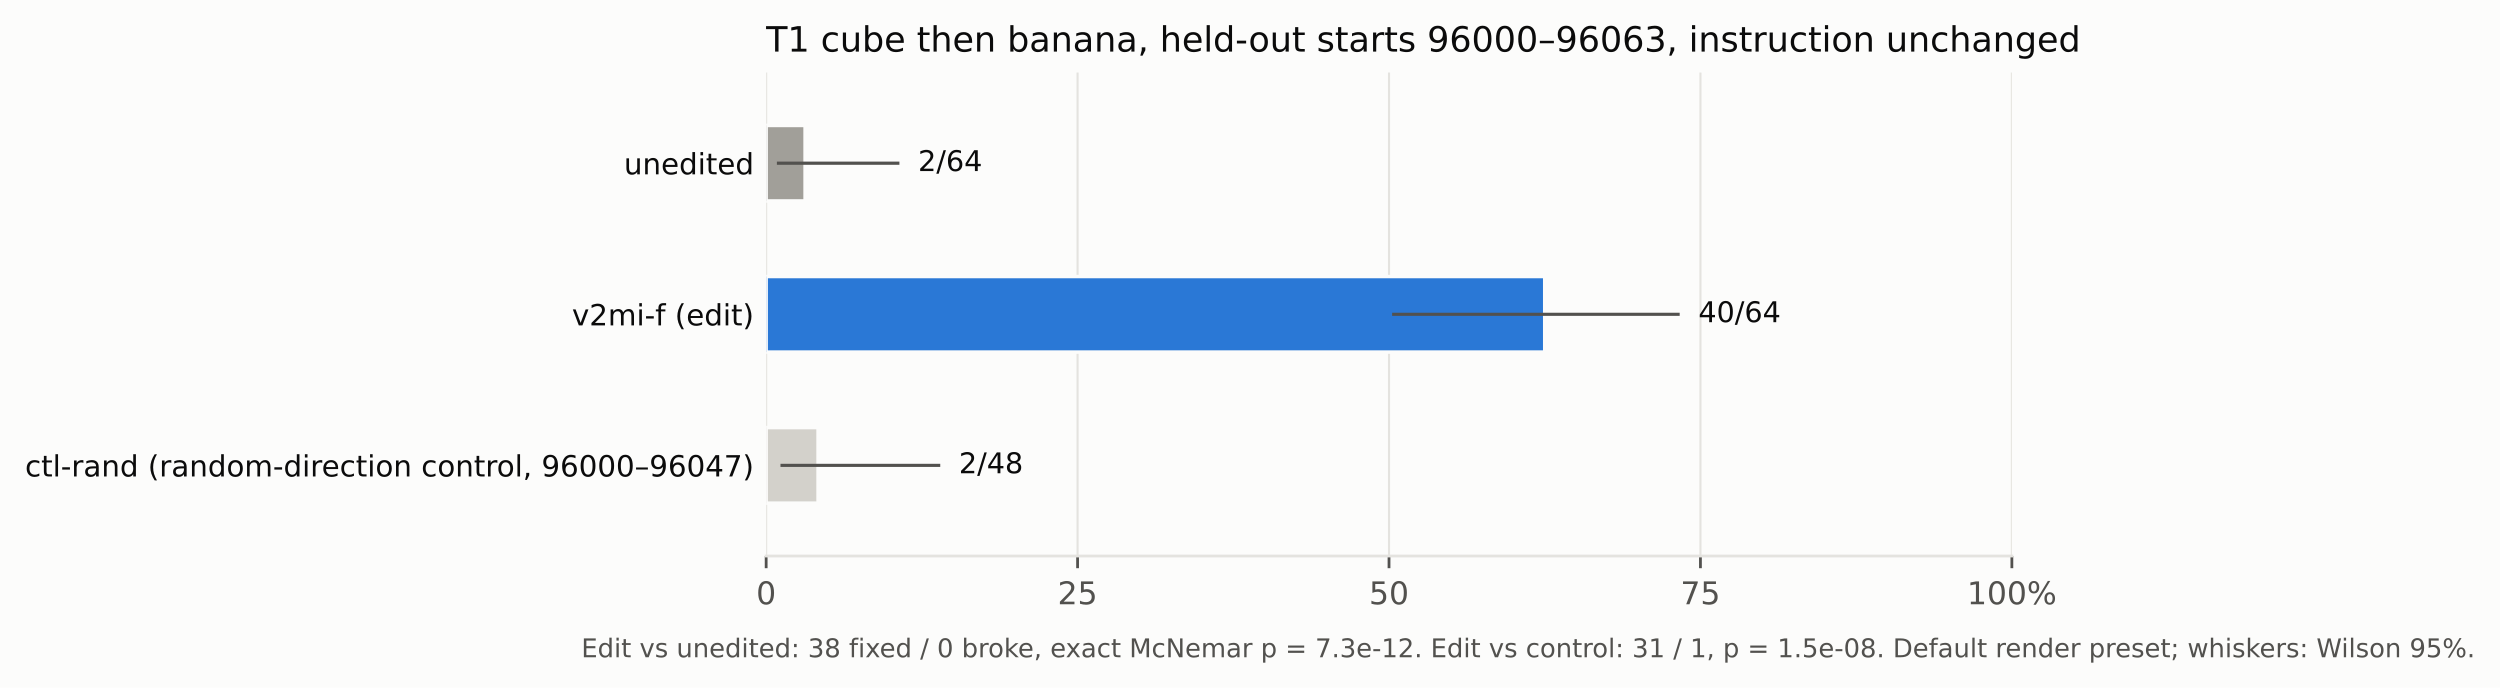
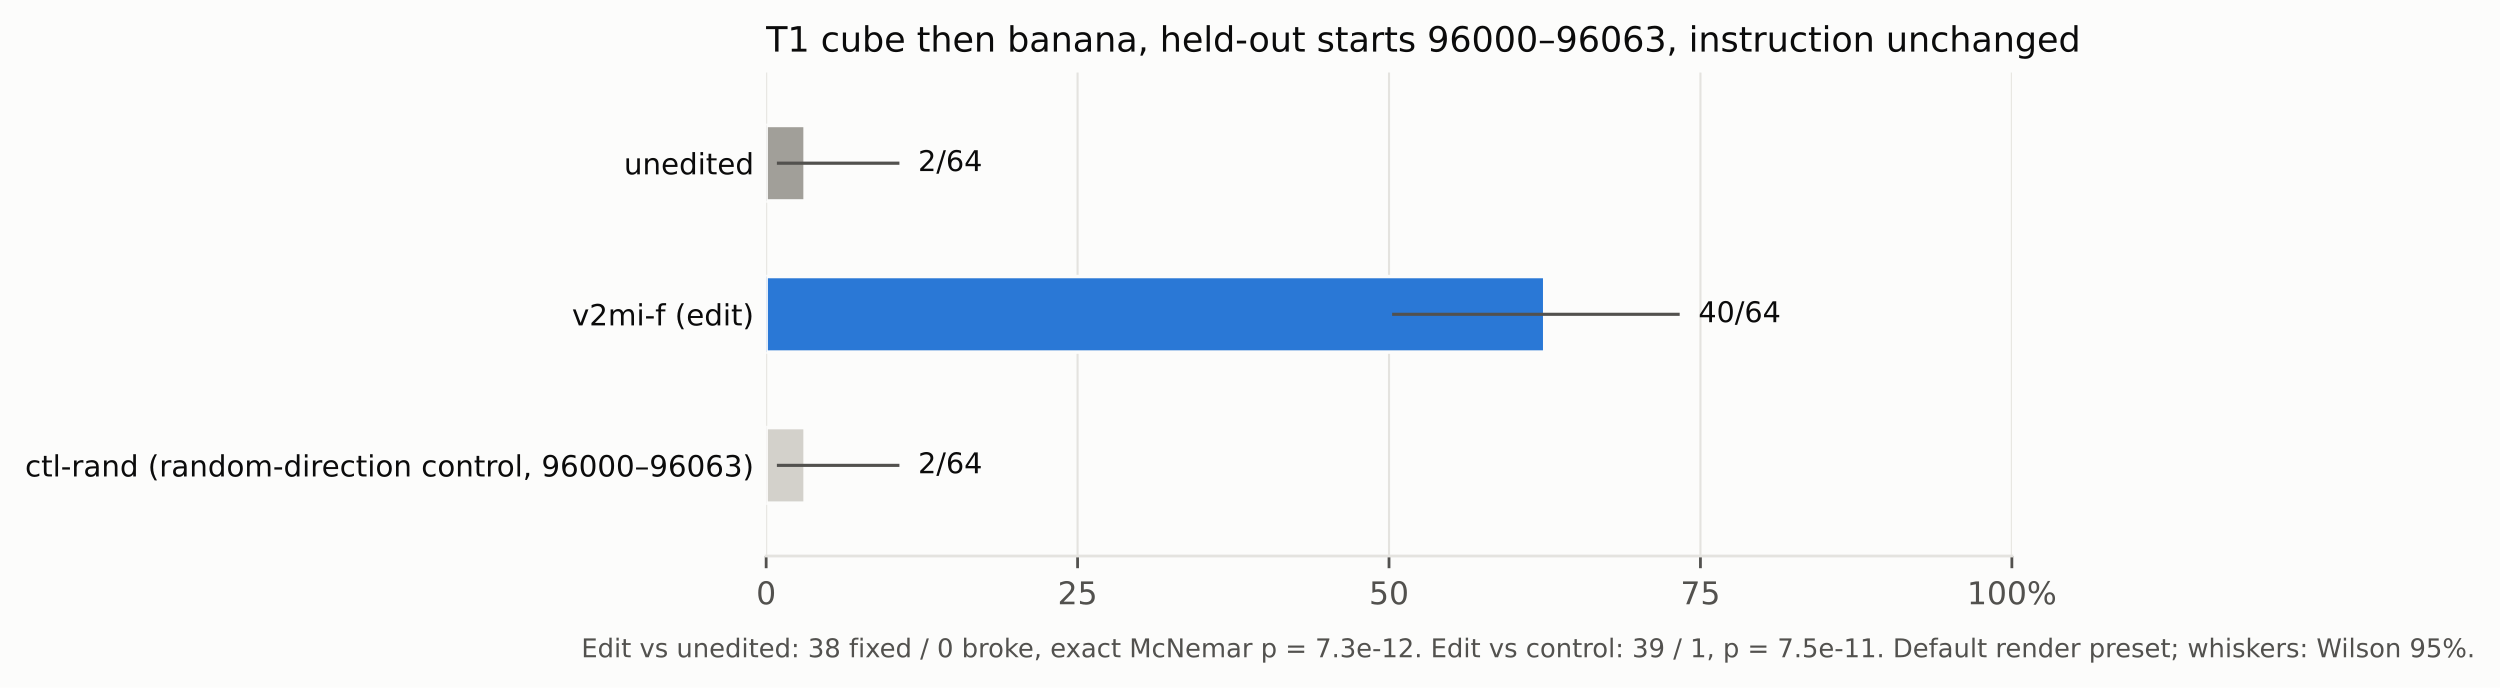
<svg xmlns="http://www.w3.org/2000/svg" xmlns:xlink="http://www.w3.org/1999/xlink" width="716.699pt" height="197.16pt" viewBox="0 0 716.699 197.16" version="1.1">
  <defs>
    <style type="text/css">*{stroke-linejoin: round; stroke-linecap: butt}</style>
  </defs>
  <g id="figure_1">
    <g id="patch_1">
      <path d="M -0 197.16  L 716.699 197.16  L 716.699 0  L -0 0  z " style="fill: #fcfcfb" />
    </g>
    <g id="axes_1">
      <g id="patch_2">
        <path d="M 219.641 159.398  L 576.761 159.398  L 576.761 20.798  L 219.641 20.798  z " style="fill: #fcfcfb" />
      </g>
      <g id="matplotlib.axis_1">
        <g id="xtick_1">
          <g id="line2d_1">
-             <path d="M 219.641 159.398  L 219.641 20.798  " clip-path="url(#pfd6df20664)" style="fill: none; stroke: #e4e3df; stroke-width: 0.6; stroke-linecap: square" />
+             <path d="M 219.641 159.398  L 219.641 20.798  " clip-path="url(#p7461679c5f)" style="fill: none; stroke: #e4e3df; stroke-width: 0.6; stroke-linecap: square" />
          </g>
          <g id="line2d_2">
            <defs>
-               <path id="mec8e58a3a4" d="M 0 0  L 0 3.5  " style="stroke: #52514e; stroke-width: 0.8" />
+               <path id="m3d833dd63d" d="M 0 0  L 0 3.5  " style="stroke: #52514e; stroke-width: 0.8" />
            </defs>
            <g>
-               <use xlink:href="#mec8e58a3a4" x="219.641" y="159.398" style="fill: #52514e; stroke: #52514e; stroke-width: 0.8" />
+               <use xlink:href="#m3d833dd63d" x="219.641" y="159.398" style="fill: #52514e; stroke: #52514e; stroke-width: 0.8" />
            </g>
          </g>
          <g id="text_1">
            <text style="font-size: 9px; font-family: 'DejaVu Sans'; text-anchor: middle; fill: #52514e" x="219.641" y="173.237" transform="rotate(-0 219.6408 173.237)">0</text>
          </g>
        </g>
        <g id="xtick_2">
          <g id="line2d_3">
-             <path d="M 308.921 159.398  L 308.921 20.798  " clip-path="url(#pfd6df20664)" style="fill: none; stroke: #e4e3df; stroke-width: 0.6; stroke-linecap: square" />
+             <path d="M 308.921 159.398  L 308.921 20.798  " clip-path="url(#p7461679c5f)" style="fill: none; stroke: #e4e3df; stroke-width: 0.6; stroke-linecap: square" />
          </g>
          <g id="line2d_4">
            <g>
-               <use xlink:href="#mec8e58a3a4" x="308.921" y="159.398" style="fill: #52514e; stroke: #52514e; stroke-width: 0.8" />
+               <use xlink:href="#m3d833dd63d" x="308.921" y="159.398" style="fill: #52514e; stroke: #52514e; stroke-width: 0.8" />
            </g>
          </g>
          <g id="text_2">
            <text style="font-size: 9px; font-family: 'DejaVu Sans'; text-anchor: middle; fill: #52514e" x="308.921" y="173.237" transform="rotate(-0 308.9208 173.237)">25</text>
          </g>
        </g>
        <g id="xtick_3">
          <g id="line2d_5">
-             <path d="M 398.201 159.398  L 398.201 20.798  " clip-path="url(#pfd6df20664)" style="fill: none; stroke: #e4e3df; stroke-width: 0.6; stroke-linecap: square" />
+             <path d="M 398.201 159.398  L 398.201 20.798  " clip-path="url(#p7461679c5f)" style="fill: none; stroke: #e4e3df; stroke-width: 0.6; stroke-linecap: square" />
          </g>
          <g id="line2d_6">
            <g>
-               <use xlink:href="#mec8e58a3a4" x="398.201" y="159.398" style="fill: #52514e; stroke: #52514e; stroke-width: 0.8" />
+               <use xlink:href="#m3d833dd63d" x="398.201" y="159.398" style="fill: #52514e; stroke: #52514e; stroke-width: 0.8" />
            </g>
          </g>
          <g id="text_3">
            <text style="font-size: 9px; font-family: 'DejaVu Sans'; text-anchor: middle; fill: #52514e" x="398.201" y="173.237" transform="rotate(-0 398.2008 173.237)">50</text>
          </g>
        </g>
        <g id="xtick_4">
          <g id="line2d_7">
-             <path d="M 487.481 159.398  L 487.481 20.798  " clip-path="url(#pfd6df20664)" style="fill: none; stroke: #e4e3df; stroke-width: 0.6; stroke-linecap: square" />
+             <path d="M 487.481 159.398  L 487.481 20.798  " clip-path="url(#p7461679c5f)" style="fill: none; stroke: #e4e3df; stroke-width: 0.6; stroke-linecap: square" />
          </g>
          <g id="line2d_8">
            <g>
-               <use xlink:href="#mec8e58a3a4" x="487.481" y="159.398" style="fill: #52514e; stroke: #52514e; stroke-width: 0.8" />
+               <use xlink:href="#m3d833dd63d" x="487.481" y="159.398" style="fill: #52514e; stroke: #52514e; stroke-width: 0.8" />
            </g>
          </g>
          <g id="text_4">
            <text style="font-size: 9px; font-family: 'DejaVu Sans'; text-anchor: middle; fill: #52514e" x="487.481" y="173.237" transform="rotate(-0 487.4808 173.237)">75</text>
          </g>
        </g>
        <g id="xtick_5">
          <g id="line2d_9">
-             <path d="M 576.761 159.398  L 576.761 20.798  " clip-path="url(#pfd6df20664)" style="fill: none; stroke: #e4e3df; stroke-width: 0.6; stroke-linecap: square" />
+             <path d="M 576.761 159.398  L 576.761 20.798  " clip-path="url(#p7461679c5f)" style="fill: none; stroke: #e4e3df; stroke-width: 0.6; stroke-linecap: square" />
          </g>
          <g id="line2d_10">
            <g>
-               <use xlink:href="#mec8e58a3a4" x="576.761" y="159.398" style="fill: #52514e; stroke: #52514e; stroke-width: 0.8" />
+               <use xlink:href="#m3d833dd63d" x="576.761" y="159.398" style="fill: #52514e; stroke: #52514e; stroke-width: 0.8" />
            </g>
          </g>
          <g id="text_5">
            <text style="font-size: 9px; font-family: 'DejaVu Sans'; text-anchor: middle; fill: #52514e" x="576.761" y="173.237" transform="rotate(-0 576.7608 173.237)">100%</text>
          </g>
        </g>
      </g>
      <g id="matplotlib.axis_2">
        <g id="ytick_1">
          <g id="line2d_11" />
          <g id="text_6">
            <text style="font-size: 8.4px; font-family: 'DejaVu Sans'; text-anchor: end; fill: #0b0b0b" x="216.141" y="49.977" transform="rotate(-0 216.1408 49.97728)">unedited</text>
          </g>
        </g>
        <g id="ytick_2">
          <g id="line2d_12" />
          <g id="text_7">
            <text style="font-size: 8.4px; font-family: 'DejaVu Sans'; text-anchor: end; fill: #0b0b0b" x="216.141" y="93.29" transform="rotate(-0 216.1408 93.28978)">v2mi-f (edit)</text>
          </g>
        </g>
        <g id="ytick_3">
          <g id="line2d_13" />
          <g id="text_8">
-             <text style="font-size: 8.4px; font-family: 'DejaVu Sans'; text-anchor: end; fill: #0b0b0b" x="216.141" y="136.602" transform="rotate(-0 216.1408 136.6023)">ctl-rand (random-direction control, 96000–96047)</text>
+             <text style="font-size: 8.4px; font-family: 'DejaVu Sans'; text-anchor: end; fill: #0b0b0b" x="216.141" y="136.602" transform="rotate(-0 216.1408 136.6023)">ctl-rand (random-direction control, 96000–96063)</text>
          </g>
        </g>
      </g>
      <g id="patch_3">
-         <path d="M 219.641 35.958  L 230.801 35.958  L 230.801 57.614  L 219.641 57.614  z " clip-path="url(#pfd6df20664)" style="fill: #a19f99; stroke: #fcfcfb; stroke-linejoin: miter" />
+         <path d="M 219.641 35.958  L 230.801 35.958  L 230.801 57.614  L 219.641 57.614  z " clip-path="url(#p7461679c5f)" style="fill: #a19f99; stroke: #fcfcfb; stroke-linejoin: miter" />
      </g>
      <g id="patch_4">
-         <path d="M 219.641 79.27  L 442.841 79.27  L 442.841 100.927  L 219.641 100.927  z " clip-path="url(#pfd6df20664)" style="fill: #2a78d6; stroke: #fcfcfb; stroke-linejoin: miter" />
+         <path d="M 219.641 79.27  L 442.841 79.27  L 442.841 100.927  L 219.641 100.927  z " clip-path="url(#p7461679c5f)" style="fill: #2a78d6; stroke: #fcfcfb; stroke-linejoin: miter" />
      </g>
      <g id="patch_5">
-         <path d="M 219.641 122.583  L 234.521 122.583  L 234.521 144.239  L 219.641 144.239  z " clip-path="url(#pfd6df20664)" style="fill: #d3d1cb; stroke: #fcfcfb; stroke-linejoin: miter" />
+         <path d="M 219.641 122.583  L 230.801 122.583  L 230.801 144.239  L 219.641 144.239  z " clip-path="url(#p7461679c5f)" style="fill: #d3d1cb; stroke: #fcfcfb; stroke-linejoin: miter" />
      </g>
      <g id="line2d_14">
-         <path d="M 222.716 46.786  L 257.843 46.786  " clip-path="url(#pfd6df20664)" style="fill: none; stroke: #52514e; stroke-width: 0.9" />
+         <path d="M 222.716 46.786  L 257.843 46.786  " clip-path="url(#p7461679c5f)" style="fill: none; stroke: #52514e; stroke-width: 0.9" />
      </g>
      <g id="line2d_15">
-         <path d="M 399.095 90.098  L 481.531 90.098  " clip-path="url(#pfd6df20664)" style="fill: none; stroke: #52514e; stroke-width: 0.9" />
+         <path d="M 399.095 90.098  L 481.531 90.098  " clip-path="url(#p7461679c5f)" style="fill: none; stroke: #52514e; stroke-width: 0.9" />
      </g>
      <g id="line2d_16">
-         <path d="M 223.748 133.411  L 269.551 133.411  " clip-path="url(#pfd6df20664)" style="fill: none; stroke: #52514e; stroke-width: 0.9" />
+         <path d="M 222.716 133.411  L 257.843 133.411  " clip-path="url(#p7461679c5f)" style="fill: none; stroke: #52514e; stroke-width: 0.9" />
      </g>
      <g id="patch_6">
        <path d="M 219.641 159.398  L 576.761 159.398  " style="fill: none; stroke: #e4e3df; stroke-width: 0.8; stroke-linejoin: miter; stroke-linecap: square" />
      </g>
      <g id="text_9">
        <text style="font-size: 8.2px; font-family: 'DejaVu Sans'; text-anchor: start; fill: #0b0b0b" x="263.2" y="49.049" transform="rotate(-0 263.1998 49.04863)">2/64</text>
      </g>
      <g id="text_10">
        <text style="font-size: 8.2px; font-family: 'DejaVu Sans'; text-anchor: start; fill: #0b0b0b" x="486.888" y="92.361" transform="rotate(-0 486.8881 92.36113)">40/64</text>
      </g>
      <g id="text_11">
-         <text style="font-size: 8.2px; font-family: 'DejaVu Sans'; text-anchor: start; fill: #0b0b0b" x="274.907" y="135.674" transform="rotate(-0 274.9075 135.6736)">2/48</text>
+         <text style="font-size: 8.2px; font-family: 'DejaVu Sans'; text-anchor: start; fill: #0b0b0b" x="263.2" y="135.674" transform="rotate(-0 263.1998 135.6736)">2/64</text>
      </g>
      <g id="text_12">
        <text style="font-size: 10px; font-family: 'DejaVu Sans'; text-anchor: start; fill: #0b0b0b" x="219.641" y="14.798" transform="rotate(-0 219.6408 14.79844)">T1 cube then banana, held-out starts 96000–96063, instruction unchanged</text>
      </g>
    </g>
    <g id="text_13">
-       <text style="font-size: 7.4px; font-family: 'DejaVu Sans'; text-anchor: start; fill: #52514e" x="166.649" y="188.421" transform="rotate(-0 166.6488 188.4213)">Edit vs unedited: 38 fixed / 0 broke, exact McNemar p = 7.3e-12. Edit vs control: 31 / 1, p = 1.5e-08. Default render preset; whiskers: Wilson 95%.</text>
+       <text style="font-size: 7.4px; font-family: 'DejaVu Sans'; text-anchor: start; fill: #52514e" x="166.649" y="188.421" transform="rotate(-0 166.6488 188.4213)">Edit vs unedited: 38 fixed / 0 broke, exact McNemar p = 7.3e-12. Edit vs control: 39 / 1, p = 7.5e-11. Default render preset; whiskers: Wilson 95%.</text>
    </g>
  </g>
  <defs>
-     <clipPath id="pfd6df20664">
+     <clipPath id="p7461679c5f">
      <rect x="219.641" y="20.798" width="357.12" height="138.6" />
    </clipPath>
  </defs>
</svg>
